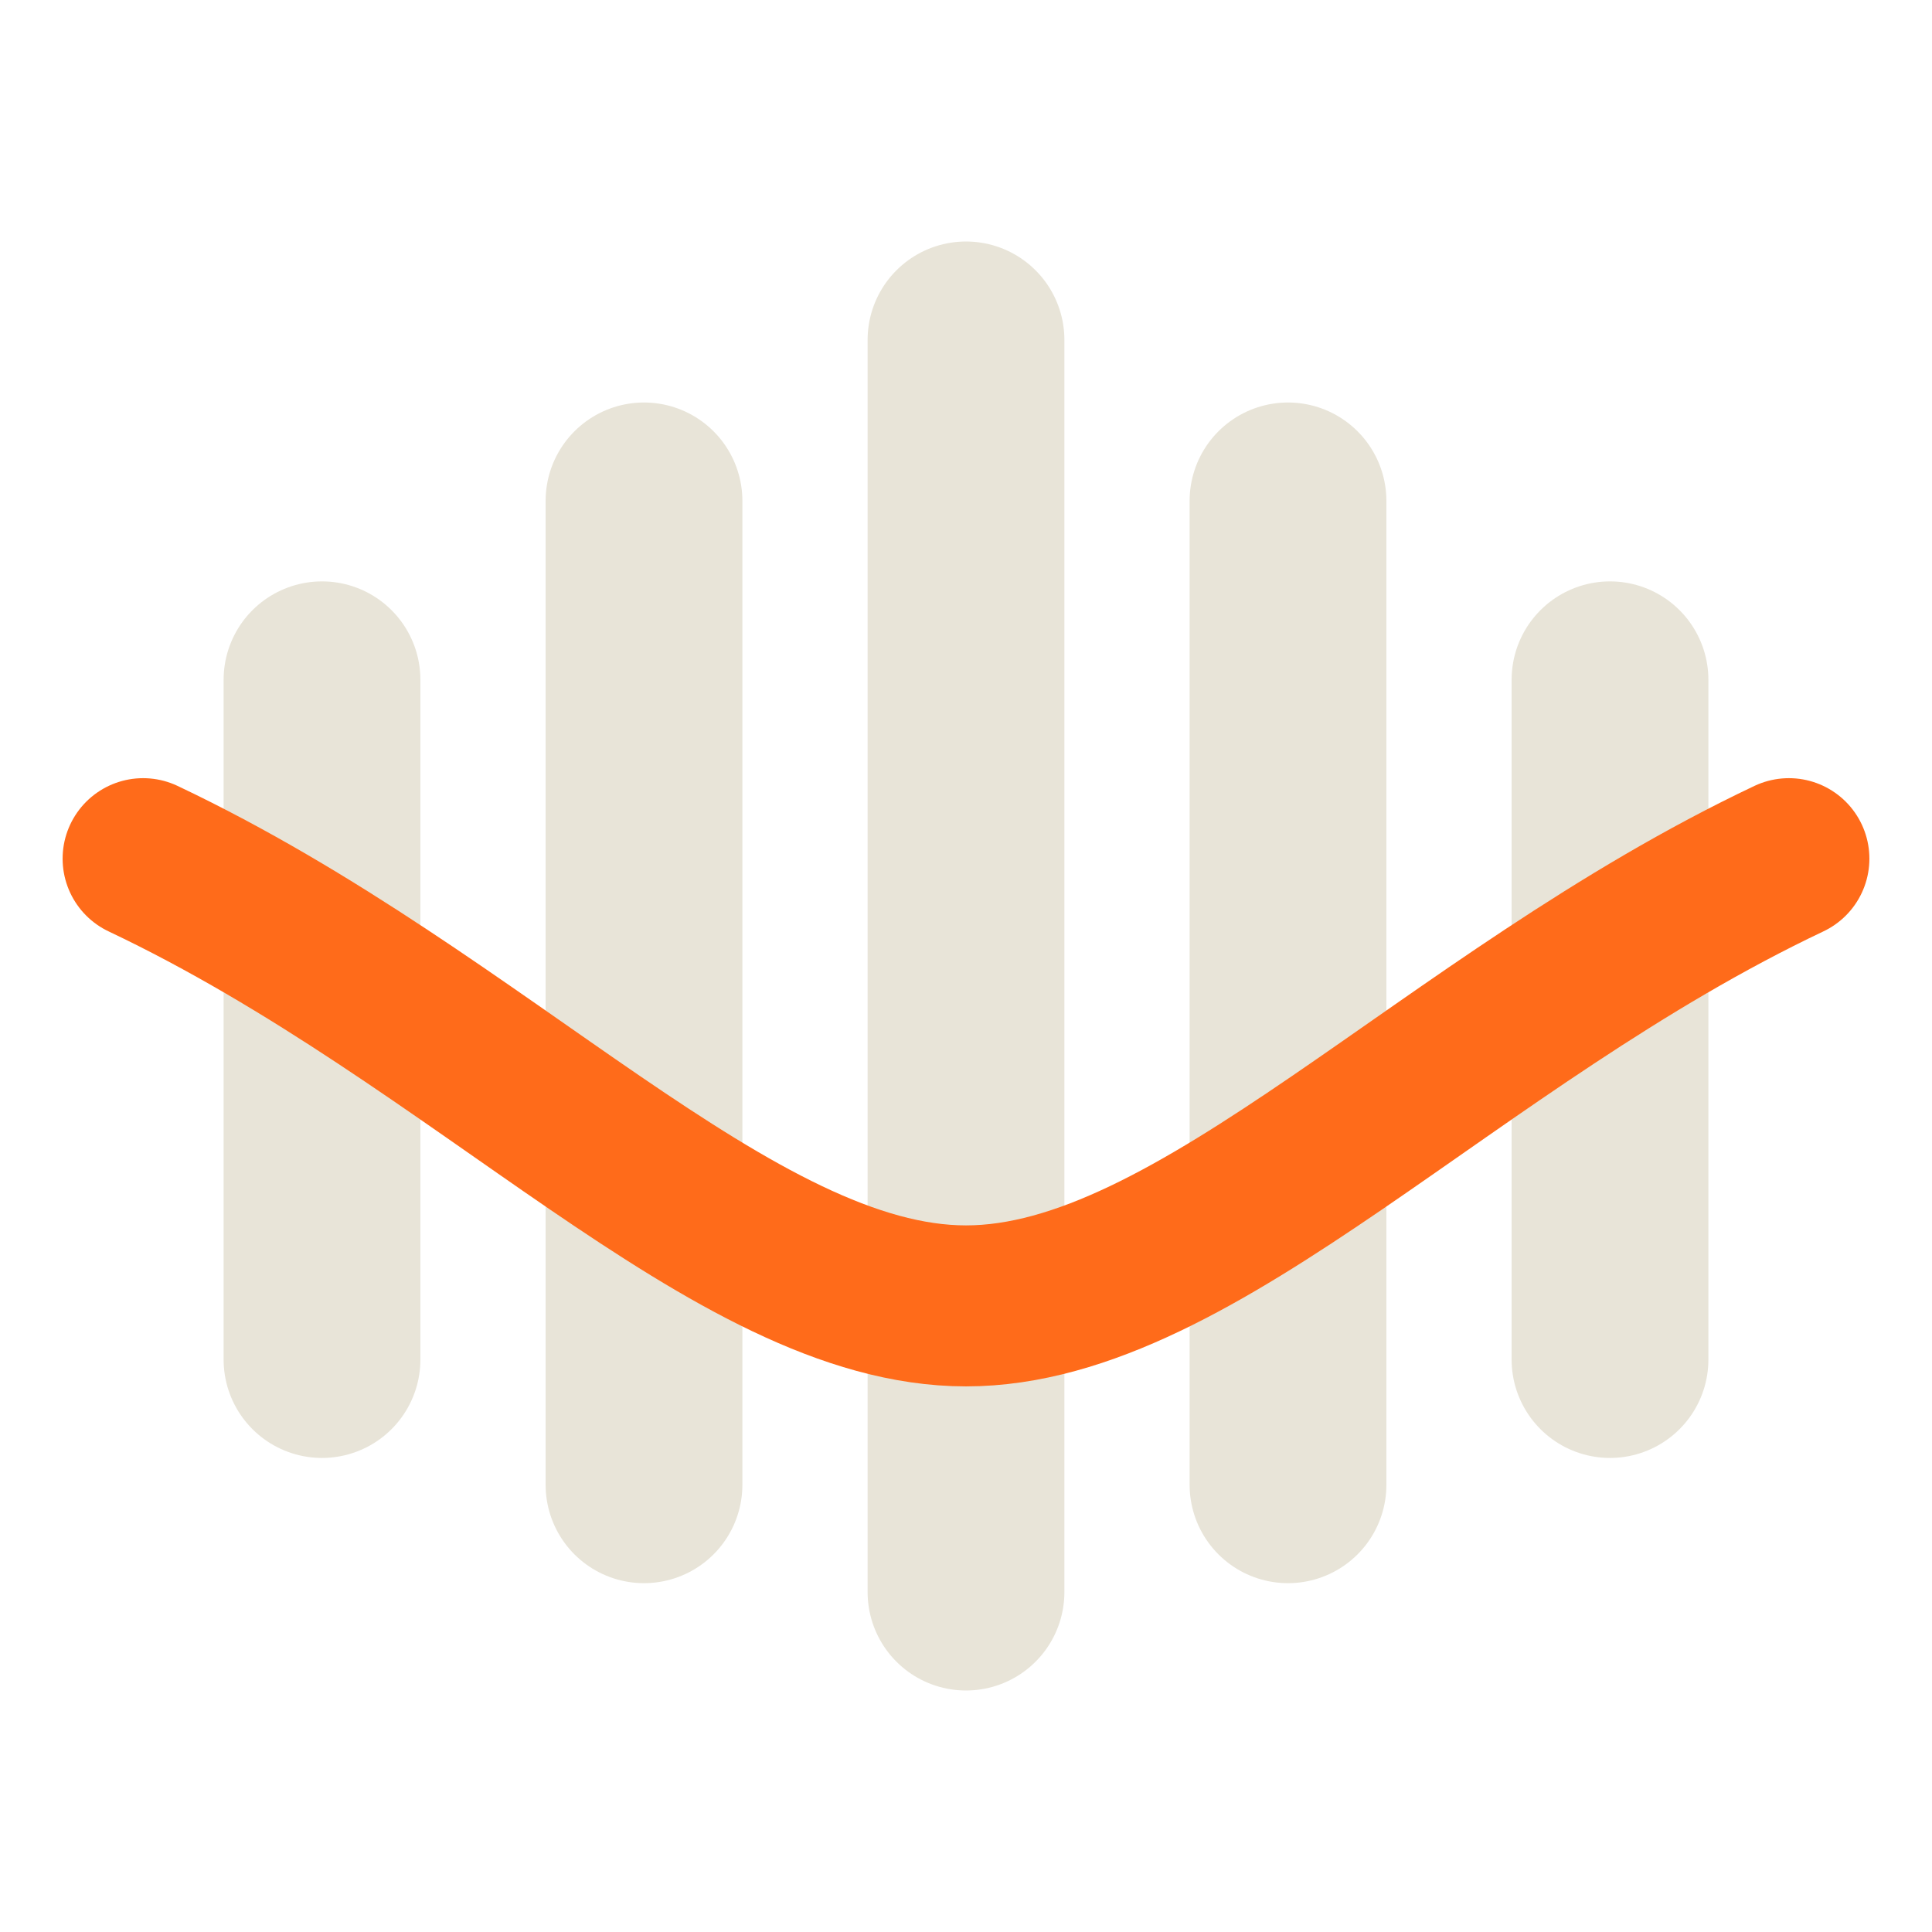
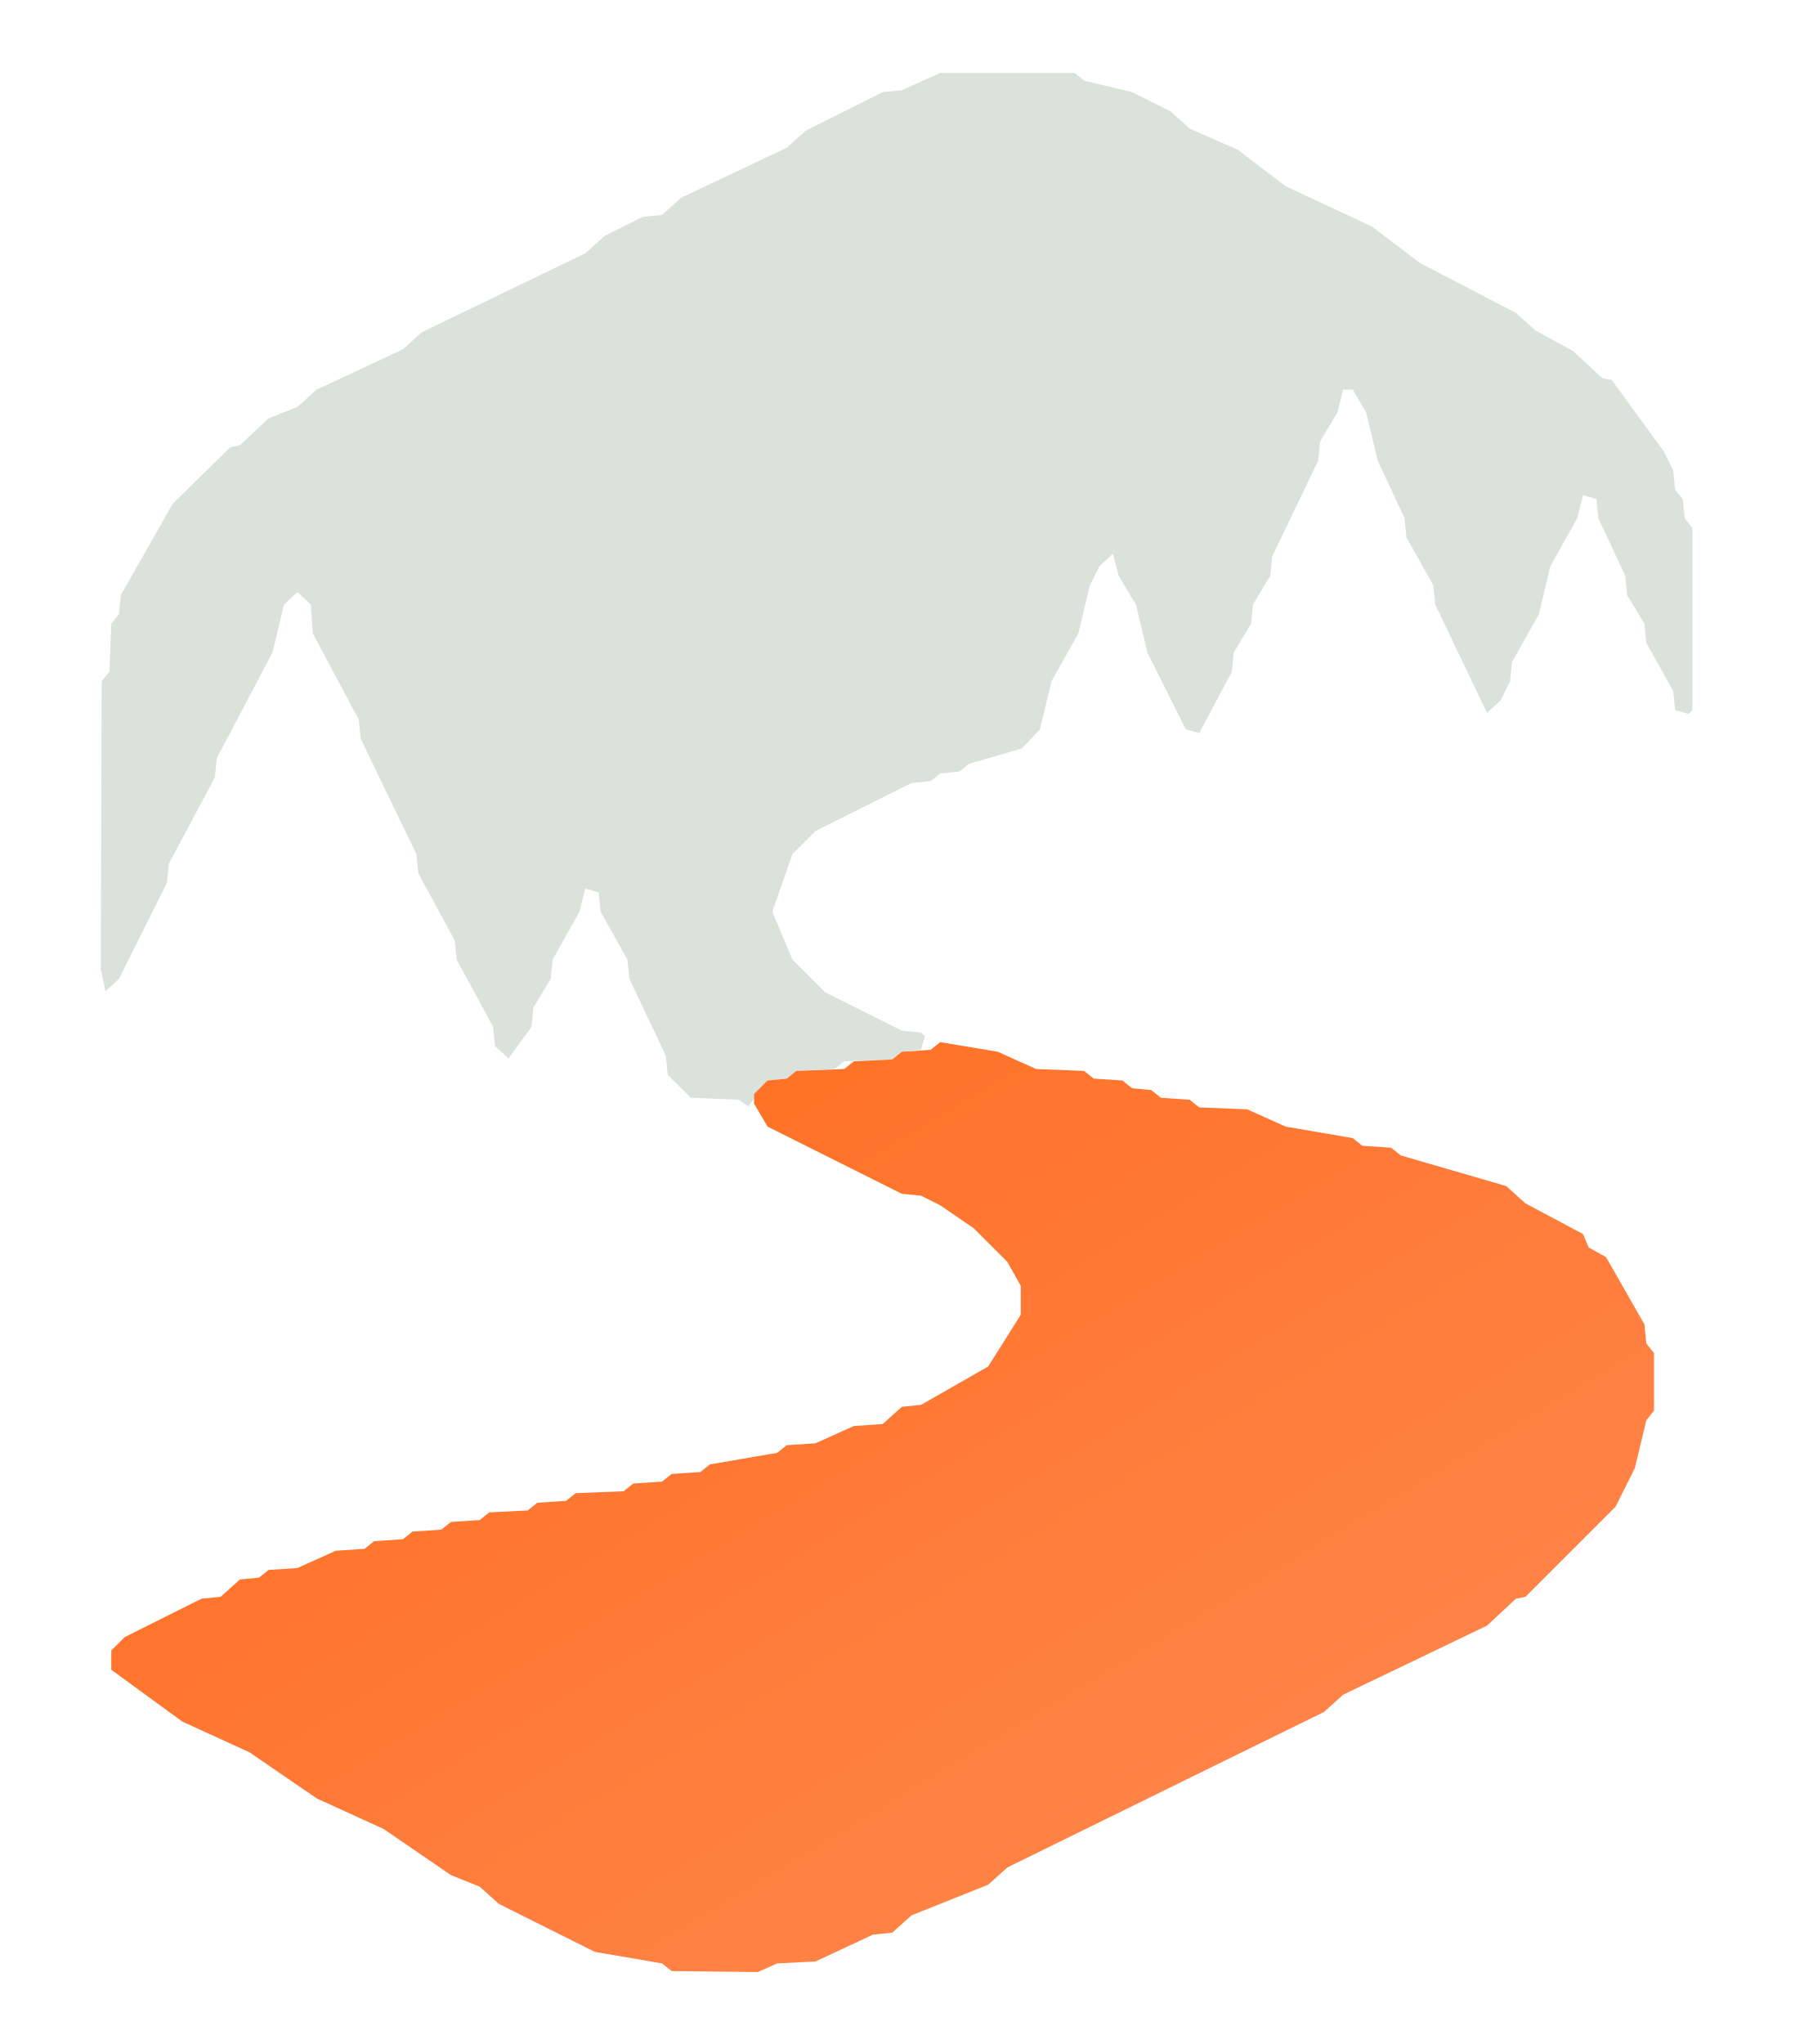
- <svg xmlns="http://www.w3.org/2000/svg" viewBox="10 10 108 108" fill="none" aria-hidden="true">
-   <g stroke="#e8e4d8" stroke-width="11" stroke-linecap="round">
-     <path d="M28 48v38M46 38v55M64 29v70M82 38v55M100 48v38" />
-   </g>
-   <path d="M18 58C37 67 51 83 64 83S91 67 110 58" stroke="#ff6b1a" stroke-width="9" stroke-linecap="round" stroke-linejoin="round" />
+ <svg xmlns="http://www.w3.org/2000/svg" viewBox="0 0 188 213" aria-hidden="true">
+   <defs>
+     <linearGradient id="river" x1="0" y1="0" x2="1" y2="1" gradientUnits="objectBoundingBox">
+       <stop stop-color="#ff6b1a" />
+       <stop offset="1" stop-color="#ff8a55" />
+     </linearGradient>
+   </defs>
+   <path d="M98.0,7.6 112.0,7.6 113.0,8.4 118.0,9.6 122.0,11.6 124.0,13.4 129.0,15.6 134.0,19.4 143.0,23.6 148.0,27.4 158.0,32.6 160.0,34.4 164.0,36.6 167.0,39.4 168.0,39.6 173.4,47.0 174.4,49.0 174.6,51.0 175.4,52.0 175.6,54.0 176.4,55.0 176.4,74.0 176.0,74.4 174.6,74.0 174.4,72.0 171.6,67.0 171.4,65.0 169.6,62.0 169.4,60.0 166.6,54.0 166.4,52.0 165.0,51.6 164.4,54.0 161.6,59.0 160.4,64.0 157.6,69.0 157.4,71.0 156.4,73.0 155.0,74.3 149.6,63.0 149.4,61.0 146.6,56.0 146.4,54.0 143.6,48.0 142.4,43.0 141.0,40.6 140.0,40.6 139.4,43.0 137.6,46.0 137.4,48.0 132.6,58.0 132.4,60.0 130.6,63.0 130.4,65.0 128.6,68.0 128.4,70.0 125.0,76.4 123.6,76.0 119.6,68.0 118.4,63.0 116.6,60.0 116.0,57.7 114.6,59.0 113.6,61.0 112.4,66.0 109.6,71.0 108.4,76.0 106.5,78.0 101.0,79.6 100.0,80.4 98.0,80.6 97.0,81.4 95.0,81.6 85.0,86.6 82.6,89.0 80.5,95.0 82.6,100.0 86.0,103.4 94.0,107.4 96.0,107.6 96.4,108.0 96.0,109.4 94.0,109.6 93.0,110.4 88.0,110.6 87.0,111.4 83.0,111.6 82.0,112.4 80.0,112.6 78.0,115.3 77.0,114.6 72.0,114.4 69.6,112.0 69.4,110.0 65.6,102.0 65.4,100.0 62.6,95.0 62.4,93.0 61.0,92.6 60.4,95.0 57.6,100.0 57.4,102.0 55.6,105.0 55.4,107.0 53.0,110.3 51.6,109.0 51.4,107.0 47.6,100.0 47.4,98.0 43.6,91.0 43.4,89.0 37.6,77.0 37.4,75.0 32.6,66.0 32.4,63.0 31.0,61.7 29.6,63.0 28.4,68.0 22.6,79.0 22.4,81.0 17.6,90.0 17.4,92.0 12.4,102.0 11.0,103.3 10.5,101.0 10.6,71.0 11.4,70.0 11.6,65.0 12.4,64.0 12.6,62.0 18.0,52.5 24.0,46.6 25.0,46.4 28.0,43.6 31.0,42.4 33.0,40.6 42.0,36.4 44.0,34.6 61.0,26.4 63.0,24.6 67.0,22.6 69.0,22.4 71.0,20.6 82.0,15.4 84.0,13.6 92.0,9.6 94.0,9.4 98.0,7.6Z" fill="#dbe2db" />
+   <path d="M98.0,108.6 104.0,109.6 108.0,111.4 113.0,111.6 114.0,112.4 117.0,112.6 118.0,113.4 120.0,113.6 121.0,114.4 124.0,114.6 125.0,115.4 130.0,115.6 134.0,117.4 141.0,118.6 142.0,119.4 145.0,119.6 146.0,120.4 157.0,123.6 159.0,125.4 165.0,128.6 165.6,130.0 167.4,131.0 171.4,138.0 171.6,140.0 172.4,141.0 172.4,147.0 171.6,148.0 170.4,153.0 168.4,157.0 159.0,166.4 158.0,166.6 155.0,169.4 140.0,176.6 138.0,178.4 105.0,194.6 103.0,196.4 95.0,199.6 93.0,201.4 91.0,201.6 85.0,204.4 81.0,204.6 79.0,205.5 70.0,205.4 69.0,204.6 62.0,203.4 52.0,198.4 50.0,196.6 47.0,195.4 40.0,190.6 33.0,187.4 26.0,182.6 19.0,179.4 11.6,174.0 11.6,172.0 13.0,170.6 21.0,166.6 23.0,166.4 25.0,164.6 27.0,164.4 28.0,163.6 31.0,163.4 35.0,161.6 38.0,161.4 39.0,160.6 42.0,160.4 43.0,159.6 46.0,159.4 47.0,158.6 50.0,158.4 51.0,157.6 55.0,157.4 56.0,156.6 59.0,156.4 60.0,155.6 65.0,155.4 66.0,154.6 69.0,154.4 70.0,153.6 73.0,153.4 74.0,152.6 81.0,151.4 82.0,150.6 85.0,150.4 89.0,148.6 92.0,148.4 94.0,146.6 96.0,146.4 103.0,142.4 106.4,137.0 106.4,134.0 105.0,131.5 101.5,128.0 98.0,125.6 96.0,124.6 94.0,124.4 80.0,117.4 78.6,115.0 78.6,114.0 80.0,112.6 82.0,112.4 83.0,111.6 88.0,111.4 89.0,110.6 93.0,110.4 94.0,109.6 97.0,109.4 98.0,108.6Z" fill="url(#river)" />
</svg>
